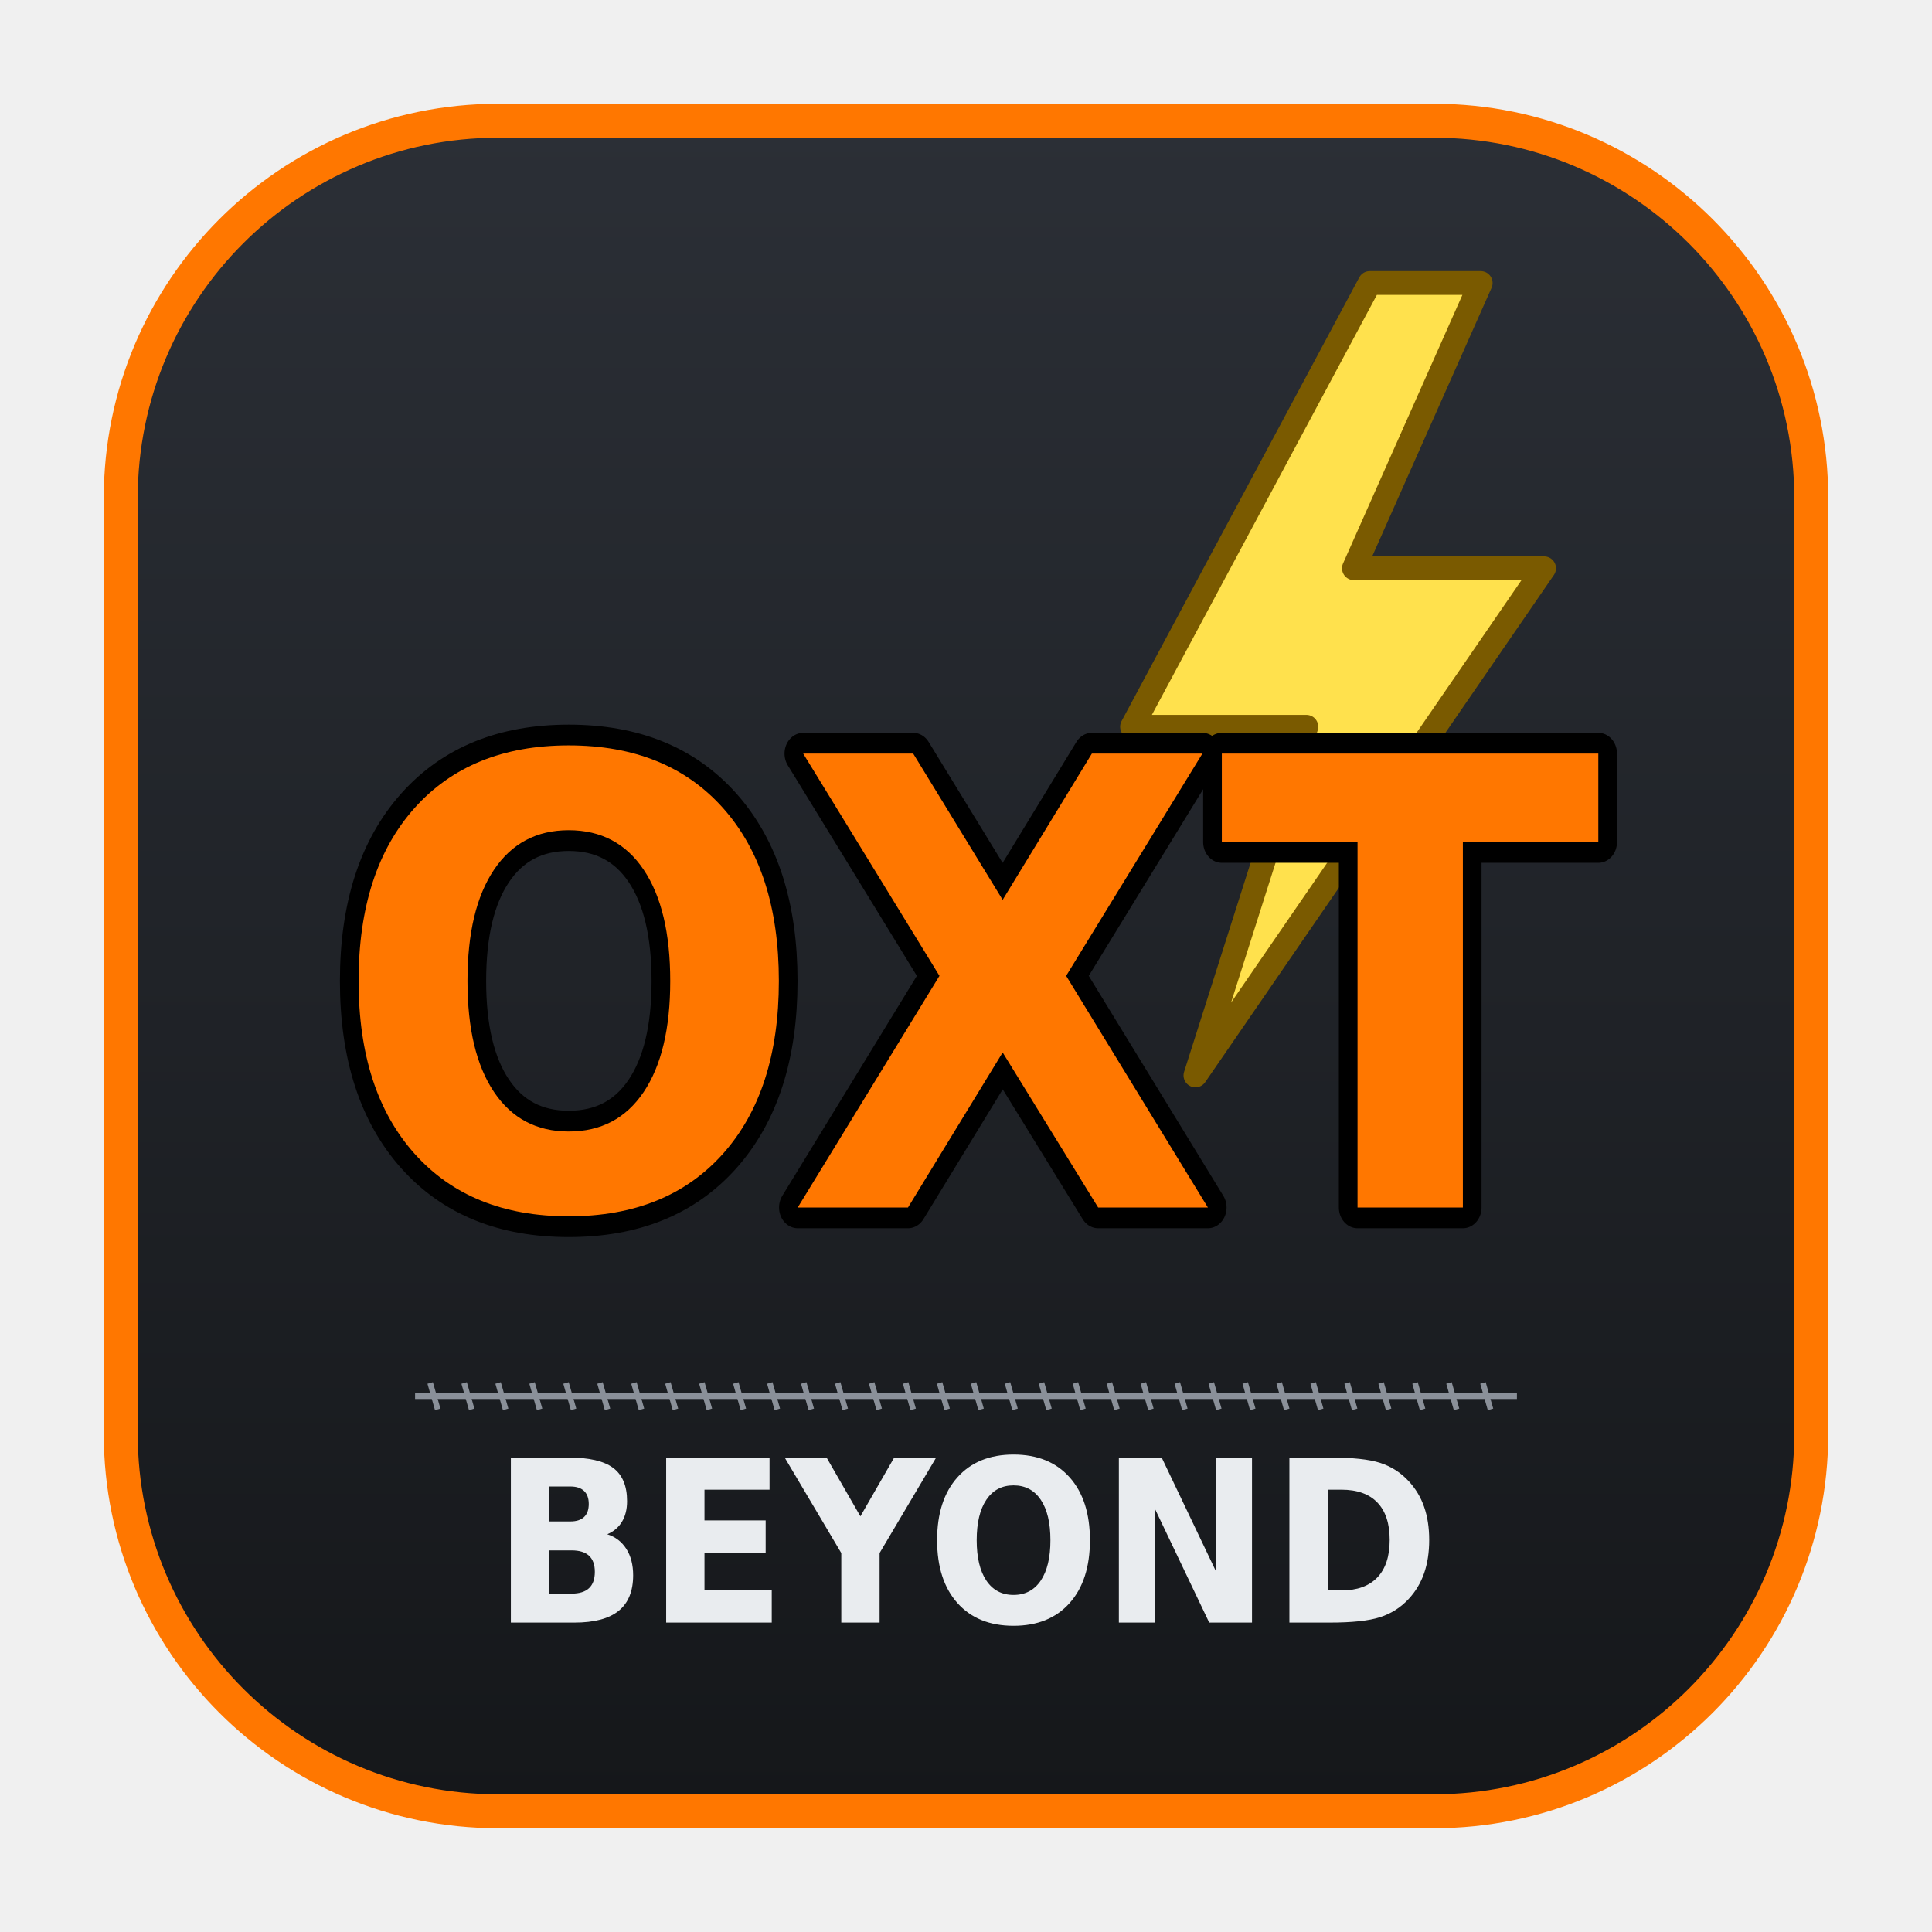
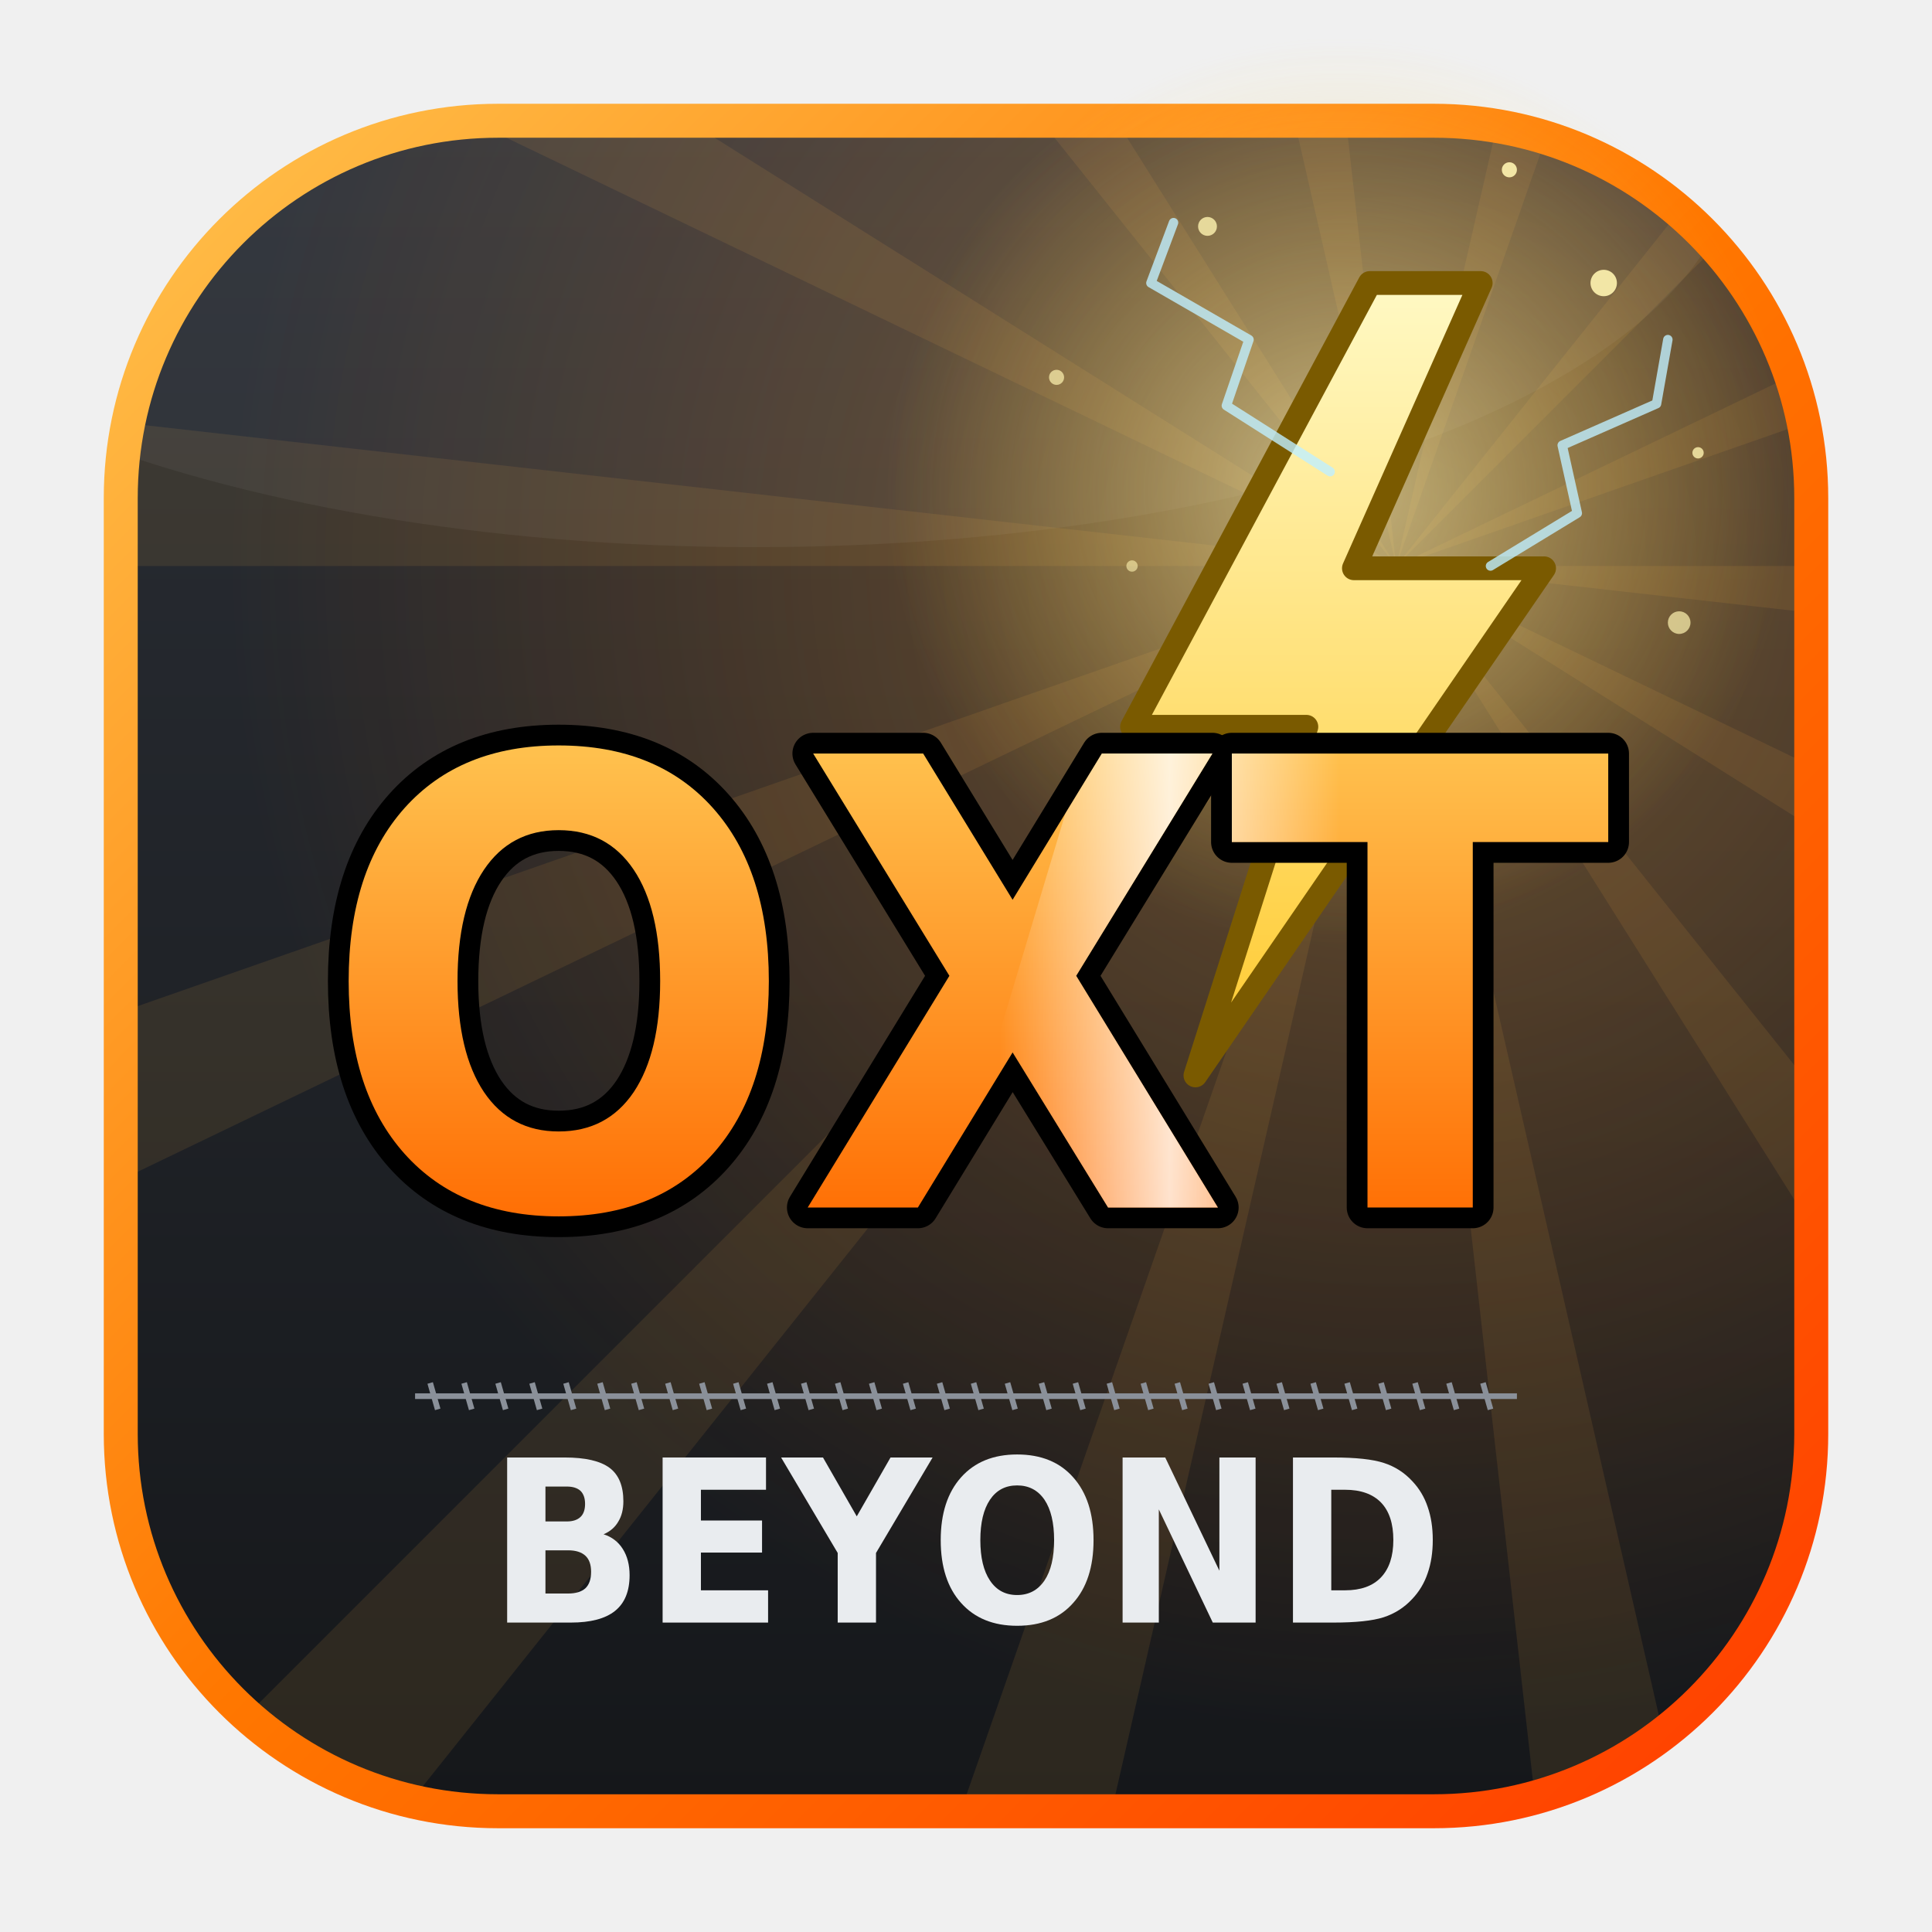
- <svg xmlns="http://www.w3.org/2000/svg" width="1024" height="1024" viewBox="0 0 1024 1024">
+ <svg xmlns="http://www.w3.org/2000/svg" viewBox="0 0 1024 1024">
+   <style>
+ .tile { fill: url(#tile-fade); }
+ .rim { fill: none; stroke: url(#rim.fire); stroke-width: 18; }
+ .bolt { fill: url(#bolt.gold); stroke: #7A5A00; stroke-width: 3; stroke-linejoin: round; }
+ .outline { fill: #000000; stroke: #000000; stroke-width: 22; stroke-linejoin: round; }
+ .oxt { fill: url(#oxt-flame); }
+ .arc { fill: none; stroke: #BFEFFF; stroke-width: 5; stroke-linejoin: round; stroke-linecap: round; }
+ .tick { stroke: #8A9099; stroke-width: 3; }
+ .beyond { fill: #E9ECEF; }
+ </style>
  <defs>
-     <linearGradient id="tile" x1="0" y1="0" x2="0" y2="1">
+     <linearGradient id="tile-fade" x1="0" y1="0" x2="0" y2="1">
      <stop offset="0" stop-color="#2B2F36" />
      <stop offset="1" stop-color="#15171A" />
    </linearGradient>
+     <linearGradient id="rim.fire" gradientUnits="userSpaceOnUse" x1="64" y1="64" x2="960" y2="960">
+       <stop offset="0" stop-color="#FFC24D" />
+       <stop offset="0.5" stop-color="#FF7700" />
+       <stop offset="1" stop-color="#FF3D00" />
+     </linearGradient>
+     <linearGradient id="bolt.gold" x1="0" y1="0" x2="0" y2="1">
+       <stop offset="0" stop-color="#FFF9C4" />
+       <stop offset="1" stop-color="#FFC92E" />
+     </linearGradient>
+     <linearGradient id="oxt-flame" gradientUnits="userSpaceOnUse" x1="0" y1="400" x2="0" y2="660">
+       <stop offset="0" stop-color="#FFC04D" />
+       <stop offset="1" stop-color="#FF6A00" />
+     </linearGradient>
+     <linearGradient id="shine-1" gradientUnits="userSpaceOnUse" x1="-90" y1="0" x2="90" y2="0">
+       <stop offset="0" stop-color="#FFFFFF" stop-opacity="0" />
+       <stop offset="0.5" stop-color="#FFFFFF" />
+       <stop offset="1" stop-color="#FFFFFF" stop-opacity="0" />
+     </linearGradient>
+     <radialGradient id="glow-1" gradientUnits="userSpaceOnUse" cx="740" cy="300" r="620">
+       <stop offset="0" stop-color="#FFB347" />
+       <stop offset="1" stop-color="#FF7700" stop-opacity="0" />
+     </radialGradient>
+     <radialGradient id="halo-1" gradientUnits="userSpaceOnUse" cx="710" cy="260" r="240">
+       <stop offset="0" stop-color="#FFF4B0" />
+       <stop offset="1" stop-color="#FFD24D" stop-opacity="0" />
+     </radialGradient>
+     <clipPath id="tile.edge">
+       <rect x="64" y="64" width="896" height="896" rx="200" />
+     </clipPath>
+     <clipPath id="oxt.letters">
+       <path d="M296.1 440Q270.6 440 256.5 461Q242.5 481.9 242.5 520Q242.5 557.8 256.5 578.8Q270.6 599.7 296.1 599.7Q321.8 599.7 335.9 578.8Q349.9 557.8 349.9 520Q349.9 481.9 335.9 461Q321.8 440 296.1 440ZM296.1 395.1Q348.3 395.1 377.9 428.3Q407.5 461.5 407.5 520Q407.5 578.3 377.9 611.5Q348.3 644.7 296.1 644.7Q244.1 644.7 214.4 611.5Q184.8 578.3 184.8 520Q184.8 461.5 214.4 428.3Q244.1 395.1 296.1 395.1Z M570.4 517.2 645.5 640H587.3L536.7 557.8L486.5 640H428.1L503.2 517.2L431 399.4H489.3L536.7 476.9L584 399.4H642.6Z M652.9 399.4H852.4V446.3H780.6V640H724.8V446.3H652.9Z" />
+     </clipPath>
  </defs>
-   <rect x="64" y="64" width="896" height="896" rx="200" fill="url(#tile)" />
-   <rect x="64" y="64" width="896" height="896" rx="200" fill="none" stroke="#FF7700" stroke-width="18" />
+   <rect class="tile" x="64" y="64" width="896" height="896" rx="200" />
+   <g clip-path="url(#tile.edge)">
+     <g opacity="0.1" transform="rotate(0 740 300)">
+       <polygon points="740,300 1840,300 1833,423" fill="#FFB347" />
+       <polygon points="740,300 1731,777 1671,885" fill="#FFB347" />
+       <polygon points="740,300 1426,1160 1325,1231" fill="#FFB347" />
+       <polygon points="740,300 985,1372 863,1393" fill="#FFB347" />
+       <polygon points="740,300 495,1372 377,1338" fill="#FFB347" />
+       <polygon points="740,300 54,1160 -38,1078" fill="#FFB347" />
+       <polygon points="740,300 -251,777 -298,663" fill="#FFB347" />
+       <polygon points="740,300 -360,300 -353,177" fill="#FFB347" />
+       <polygon points="740,300 -251,-177 -191,-285" fill="#FFB347" />
+       <polygon points="740,300 54,-560 155,-631" fill="#FFB347" />
+       <polygon points="740,300 495,-772 617,-793" fill="#FFB347" />
+       <polygon points="740,300 985,-772 1103,-738" fill="#FFB347" />
+       <polygon points="740,300 1426,-560 1518,-478" fill="#FFB347" />
+       <polygon points="740,300 1731,-177 1778,-63" fill="#FFB347" />
+     </g>
+     <rect x="64" y="64" width="896" height="896" fill="url(#glow-1)" opacity="0.34" />
+     <ellipse cx="400" cy="80" rx="520" ry="210" fill="#FFFFFF" opacity="0.05" />
+   </g>
+   <rect class="rim" fill="none" stroke="#FF7700" stroke-width="18" x="64" y="64" width="896" height="896" rx="200" />
+   <circle cx="710" cy="260" r="240" fill="url(#halo-1)" opacity="0.6" />
  <g transform="translate(600,150) scale(4.2)">
-     <path d="M30 0 L0 56 H22 L8 100 L52 36 H28 L44 0 Z" fill="#FFE14D" stroke="#7A5A00" stroke-width="3" stroke-linejoin="round" />
+     <path class="bolt" fill="#FFE14D" stroke="#7A5A00" stroke-width="3" d="M30 0 L0 56 H22 L8 100 L52 36 H28 L44 0 Z" />
  </g>
-   <text transform="translate(512,640) scale(0.9,1)" font-family="DejaVu Sans" font-weight="bold" font-size="330" text-anchor="middle" fill="#000" stroke="#000" stroke-width="22" stroke-linejoin="round">OXT</text>
-   <text transform="translate(512,640) scale(0.9,1)" font-family="DejaVu Sans" font-weight="bold" font-size="330" text-anchor="middle" fill="#FF7700">OXT</text>
-   <path d="M220 740 H804" stroke="#8A9099" stroke-width="3" />
-   <path d="M228 733 L232 747" stroke="#8A9099" stroke-width="3" />
-   <path d="M246 733 L250 747" stroke="#8A9099" stroke-width="3" />
-   <path d="M264 733 L268 747" stroke="#8A9099" stroke-width="3" />
-   <path d="M282 733 L286 747" stroke="#8A9099" stroke-width="3" />
-   <path d="M300 733 L304 747" stroke="#8A9099" stroke-width="3" />
-   <path d="M318 733 L322 747" stroke="#8A9099" stroke-width="3" />
-   <path d="M336 733 L340 747" stroke="#8A9099" stroke-width="3" />
-   <path d="M354 733 L358 747" stroke="#8A9099" stroke-width="3" />
-   <path d="M372 733 L376 747" stroke="#8A9099" stroke-width="3" />
-   <path d="M390 733 L394 747" stroke="#8A9099" stroke-width="3" />
-   <path d="M408 733 L412 747" stroke="#8A9099" stroke-width="3" />
-   <path d="M426 733 L430 747" stroke="#8A9099" stroke-width="3" />
-   <path d="M444 733 L448 747" stroke="#8A9099" stroke-width="3" />
-   <path d="M462 733 L466 747" stroke="#8A9099" stroke-width="3" />
-   <path d="M480 733 L484 747" stroke="#8A9099" stroke-width="3" />
-   <path d="M498 733 L502 747" stroke="#8A9099" stroke-width="3" />
-   <path d="M516 733 L520 747" stroke="#8A9099" stroke-width="3" />
-   <path d="M534 733 L538 747" stroke="#8A9099" stroke-width="3" />
-   <path d="M552 733 L556 747" stroke="#8A9099" stroke-width="3" />
-   <path d="M570 733 L574 747" stroke="#8A9099" stroke-width="3" />
-   <path d="M588 733 L592 747" stroke="#8A9099" stroke-width="3" />
-   <path d="M606 733 L610 747" stroke="#8A9099" stroke-width="3" />
-   <path d="M624 733 L628 747" stroke="#8A9099" stroke-width="3" />
-   <path d="M642 733 L646 747" stroke="#8A9099" stroke-width="3" />
-   <path d="M660 733 L664 747" stroke="#8A9099" stroke-width="3" />
-   <path d="M678 733 L682 747" stroke="#8A9099" stroke-width="3" />
-   <path d="M696 733 L700 747" stroke="#8A9099" stroke-width="3" />
-   <path d="M714 733 L718 747" stroke="#8A9099" stroke-width="3" />
-   <path d="M732 733 L736 747" stroke="#8A9099" stroke-width="3" />
-   <path d="M750 733 L754 747" stroke="#8A9099" stroke-width="3" />
-   <path d="M768 733 L772 747" stroke="#8A9099" stroke-width="3" />
-   <path d="M786 733 L790 747" stroke="#8A9099" stroke-width="3" />
-   <text transform="translate(512,860) scale(0.9,1)" font-family="DejaVu Sans" font-weight="bold" font-size="120" text-anchor="middle" fill="#E9ECEF">BEYOND</text>
+   <polyline class="arc" stroke="#BFEFFF" stroke-width="5" fill="none" opacity="0.8" points="705,250 650,215 662,180 610,150 622,118" />
+   <polyline class="arc" stroke="#BFEFFF" stroke-width="5" fill="none" opacity="0.8" points="790,300 836,272 828,236 878,214 884,180" />
+   <path class="outline" fill="#000000" stroke="#000000" stroke-width="22" stroke-linejoin="round" d="M296.1 440Q270.6 440 256.5 461Q242.5 481.9 242.5 520Q242.5 557.8 256.5 578.8Q270.6 599.7 296.1 599.7Q321.8 599.7 335.9 578.8Q349.9 557.8 349.9 520Q349.9 481.9 335.9 461Q321.8 440 296.1 440ZM296.1 395.1Q348.3 395.1 377.9 428.3Q407.5 461.5 407.5 520Q407.5 578.3 377.9 611.5Q348.3 644.7 296.1 644.7Q244.1 644.7 214.4 611.5Q184.8 578.3 184.8 520Q184.8 461.5 214.4 428.3Q244.1 395.1 296.1 395.1Z" />
+   <path class="outline" fill="#000000" stroke="#000000" stroke-width="22" stroke-linejoin="round" d="M570.4 517.2 645.5 640H587.3L536.7 557.8L486.5 640H428.1L503.2 517.2L431 399.4H489.3L536.7 476.9L584 399.4H642.6Z" />
+   <path class="outline" fill="#000000" stroke="#000000" stroke-width="22" stroke-linejoin="round" d="M652.9 399.4H852.4V446.3H780.6V640H724.8V446.3H652.9Z" />
+   <path class="oxt" fill="#FF7700" d="M296.1 440Q270.6 440 256.5 461Q242.5 481.9 242.5 520Q242.5 557.8 256.5 578.8Q270.6 599.7 296.1 599.7Q321.8 599.7 335.9 578.8Q349.9 557.8 349.9 520Q349.9 481.9 335.9 461Q321.8 440 296.1 440ZM296.1 395.1Q348.3 395.1 377.9 428.3Q407.5 461.5 407.5 520Q407.5 578.3 377.9 611.5Q348.3 644.7 296.1 644.7Q244.1 644.7 214.4 611.5Q184.8 578.3 184.8 520Q184.8 461.5 214.4 428.3Q244.1 395.1 296.1 395.1Z" />
+   <path class="oxt" fill="#FF7700" d="M570.4 517.2 645.5 640H587.3L536.7 557.8L486.5 640H428.1L503.2 517.2L431 399.4H489.3L536.7 476.9L584 399.4H642.6Z" />
+   <path class="oxt" fill="#FF7700" d="M652.9 399.4H852.4V446.3H780.6V640H724.8V446.3H652.9Z" />
+   <g clip-path="url(#oxt.letters)">
+     <polygon transform="translate(620 0)" points="-40,380 130,380 40,680 -130,680" fill="url(#shine-1)" opacity="0.8" />
+   </g>
+   <path class="tick" stroke="#8A9099" stroke-width="3" d="M220 740 H804" />
+   <path class="tick" stroke="#8A9099" stroke-width="3" d="M228 733 L232 747" />
+   <path class="tick" stroke="#8A9099" stroke-width="3" d="M246 733 L250 747" />
+   <path class="tick" stroke="#8A9099" stroke-width="3" d="M264 733 L268 747" />
+   <path class="tick" stroke="#8A9099" stroke-width="3" d="M282 733 L286 747" />
+   <path class="tick" stroke="#8A9099" stroke-width="3" d="M300 733 L304 747" />
+   <path class="tick" stroke="#8A9099" stroke-width="3" d="M318 733 L322 747" />
+   <path class="tick" stroke="#8A9099" stroke-width="3" d="M336 733 L340 747" />
+   <path class="tick" stroke="#8A9099" stroke-width="3" d="M354 733 L358 747" />
+   <path class="tick" stroke="#8A9099" stroke-width="3" d="M372 733 L376 747" />
+   <path class="tick" stroke="#8A9099" stroke-width="3" d="M390 733 L394 747" />
+   <path class="tick" stroke="#8A9099" stroke-width="3" d="M408 733 L412 747" />
+   <path class="tick" stroke="#8A9099" stroke-width="3" d="M426 733 L430 747" />
+   <path class="tick" stroke="#8A9099" stroke-width="3" d="M444 733 L448 747" />
+   <path class="tick" stroke="#8A9099" stroke-width="3" d="M462 733 L466 747" />
+   <path class="tick" stroke="#8A9099" stroke-width="3" d="M480 733 L484 747" />
+   <path class="tick" stroke="#8A9099" stroke-width="3" d="M498 733 L502 747" />
+   <path class="tick" stroke="#8A9099" stroke-width="3" d="M516 733 L520 747" />
+   <path class="tick" stroke="#8A9099" stroke-width="3" d="M534 733 L538 747" />
+   <path class="tick" stroke="#8A9099" stroke-width="3" d="M552 733 L556 747" />
+   <path class="tick" stroke="#8A9099" stroke-width="3" d="M570 733 L574 747" />
+   <path class="tick" stroke="#8A9099" stroke-width="3" d="M588 733 L592 747" />
+   <path class="tick" stroke="#8A9099" stroke-width="3" d="M606 733 L610 747" />
+   <path class="tick" stroke="#8A9099" stroke-width="3" d="M624 733 L628 747" />
+   <path class="tick" stroke="#8A9099" stroke-width="3" d="M642 733 L646 747" />
+   <path class="tick" stroke="#8A9099" stroke-width="3" d="M660 733 L664 747" />
+   <path class="tick" stroke="#8A9099" stroke-width="3" d="M678 733 L682 747" />
+   <path class="tick" stroke="#8A9099" stroke-width="3" d="M696 733 L700 747" />
+   <path class="tick" stroke="#8A9099" stroke-width="3" d="M714 733 L718 747" />
+   <path class="tick" stroke="#8A9099" stroke-width="3" d="M732 733 L736 747" />
+   <path class="tick" stroke="#8A9099" stroke-width="3" d="M750 733 L754 747" />
+   <path class="tick" stroke="#8A9099" stroke-width="3" d="M768 733 L772 747" />
+   <path class="tick" stroke="#8A9099" stroke-width="3" d="M786 733 L790 747" />
+   <path class="beyond" fill="#E9ECEF" d="M300.4 806.4Q305.2 806.4 307.7 804Q310.1 801.7 310.1 797.1Q310.1 792.6 307.7 790.2Q305.2 787.9 300.4 787.9H289.1V806.4ZM301.1 844.6Q307.2 844.6 310.3 841.8Q313.3 838.9 313.3 833.1Q313.3 827.4 310.3 824.6Q307.2 821.7 301.1 821.7H289.1V844.6ZM319.9 813.2Q326.5 815.3 330.1 821Q333.7 826.7 333.7 834.9Q333.7 847.6 326 853.8Q318.3 860 302.5 860H268.8V772.5H299.3Q315.7 772.5 323.1 778Q330.4 783.5 330.4 795.7Q330.4 802.1 327.7 806.5Q325.1 811 319.9 813.2Z" />
+   <path class="beyond" fill="#E9ECEF" d="M351.2 772.5H406V789.6H371.5V805.9H403.9V822.9H371.5V842.9H407.1V860H351.2Z" />
+   <path class="beyond" fill="#E9ECEF" d="M414 772.5H436.2L454.1 803.7L472 772.5H494.3L464.3 823.1V860H444V823.1Z" />
+   <path class="beyond" fill="#E9ECEF" d="M539.1 787.3Q529.8 787.3 524.7 794.9Q519.6 802.5 519.6 816.3Q519.6 830.1 524.7 837.7Q529.8 845.4 539.1 845.4Q548.4 845.4 553.6 837.7Q558.7 830.1 558.7 816.3Q558.7 802.5 553.6 794.9Q548.4 787.3 539.1 787.3ZM539.1 770.9Q558.1 770.9 568.8 783Q579.6 795.1 579.6 816.3Q579.6 837.6 568.8 849.6Q558.1 861.7 539.1 861.7Q520.2 861.7 509.4 849.6Q498.6 837.6 498.6 816.3Q498.6 795.1 509.4 783Q520.2 770.9 539.1 770.9Z" />
+   <path class="beyond" fill="#E9ECEF" d="M595 772.5H617.6L646.3 832.5V772.5H665.5V860H642.8L614.2 800V860H595Z" />
+   <path class="beyond" fill="#E9ECEF" d="M705.6 789.6V842.9H712.9Q725.4 842.9 731.9 836.1Q738.5 829.2 738.5 816.2Q738.5 803.2 732 796.4Q725.4 789.6 712.9 789.6ZM685.3 772.5H706.7Q724.7 772.5 733.5 775.4Q742.2 778.2 748.5 785Q754.1 790.9 756.7 798.7Q759.4 806.4 759.4 816.2Q759.4 826.1 756.7 833.8Q754.1 841.6 748.5 847.5Q742.2 854.3 733.3 857.2Q724.5 860 706.7 860H685.3Z" />
+   <circle cx="850" cy="150" r="7" fill="#FFF4B0" opacity="0.9" />
+   <circle cx="640" cy="120" r="5" fill="#FFF4B0" opacity="0.8" />
+   <circle cx="890" cy="330" r="6" fill="#FFF4B0" opacity="0.7" />
+   <circle cx="560" cy="200" r="4" fill="#FFF4B0" opacity="0.7" />
+   <circle cx="800" cy="90" r="4" fill="#FFF4B0" opacity="0.9" />
+   <circle cx="900" cy="240" r="3" fill="#FFF4B0" opacity="0.8" />
+   <circle cx="600" cy="300" r="3" fill="#FFF4B0" opacity="0.6" />
</svg>
